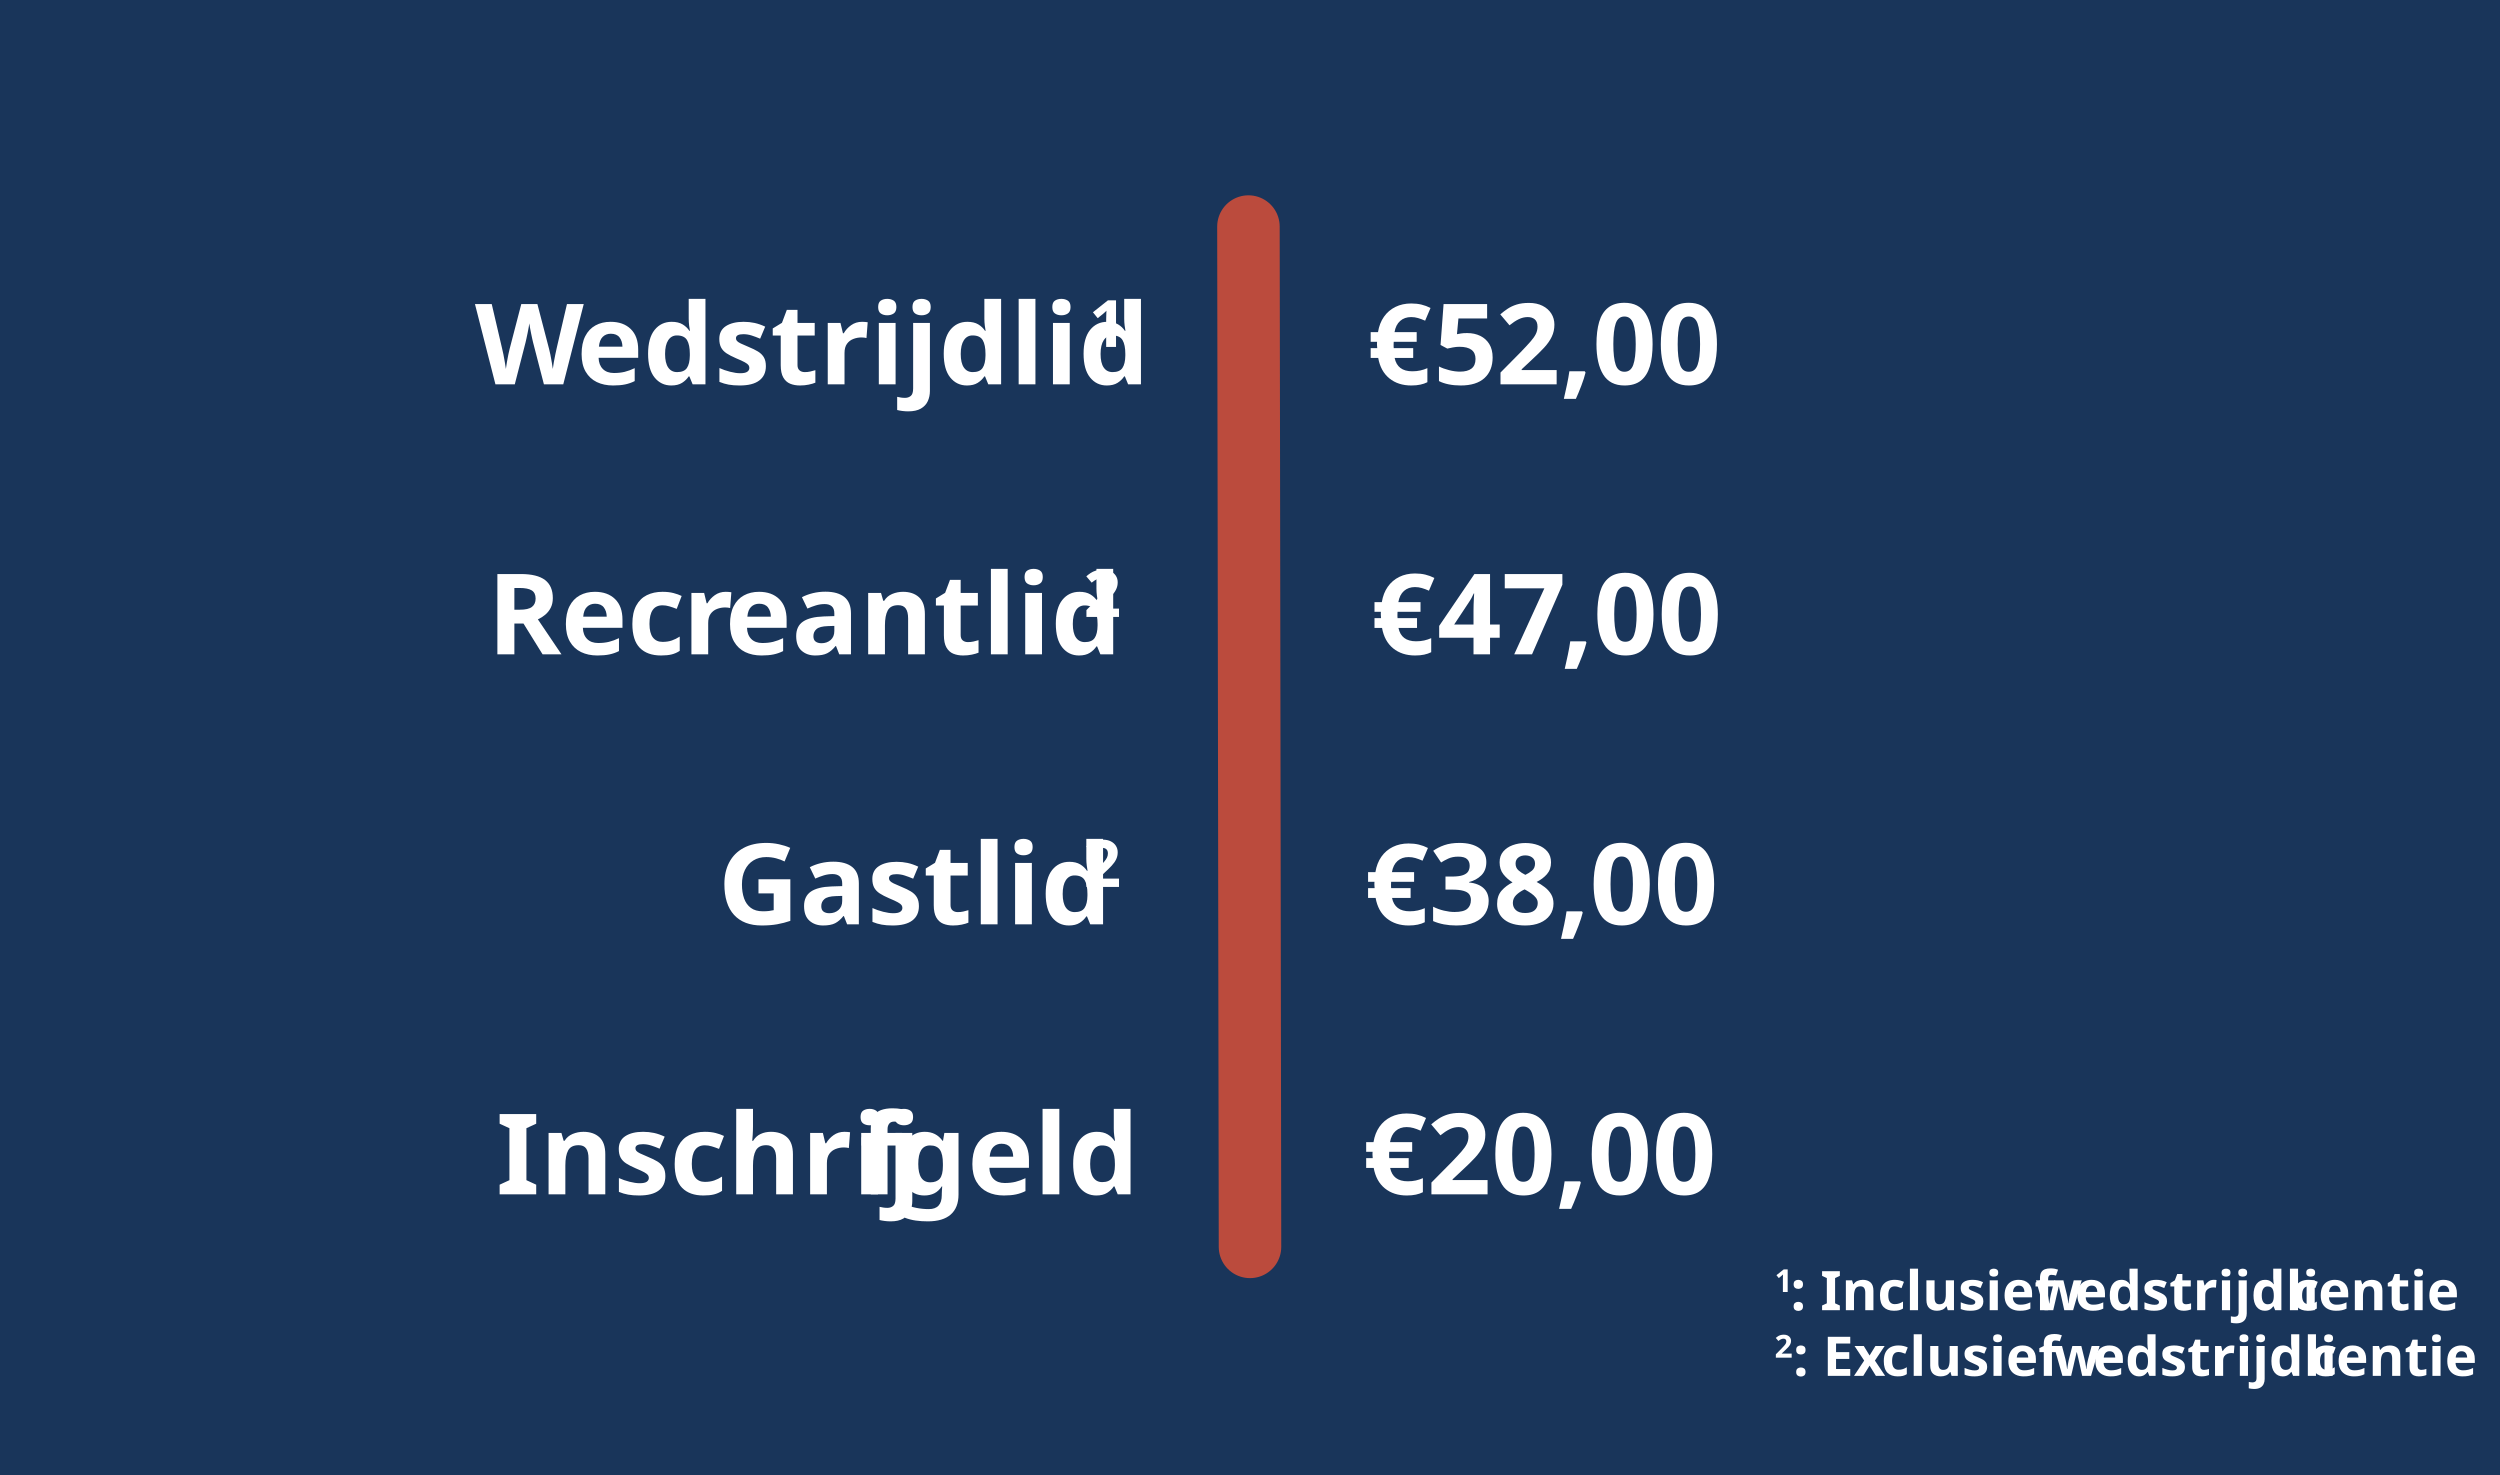
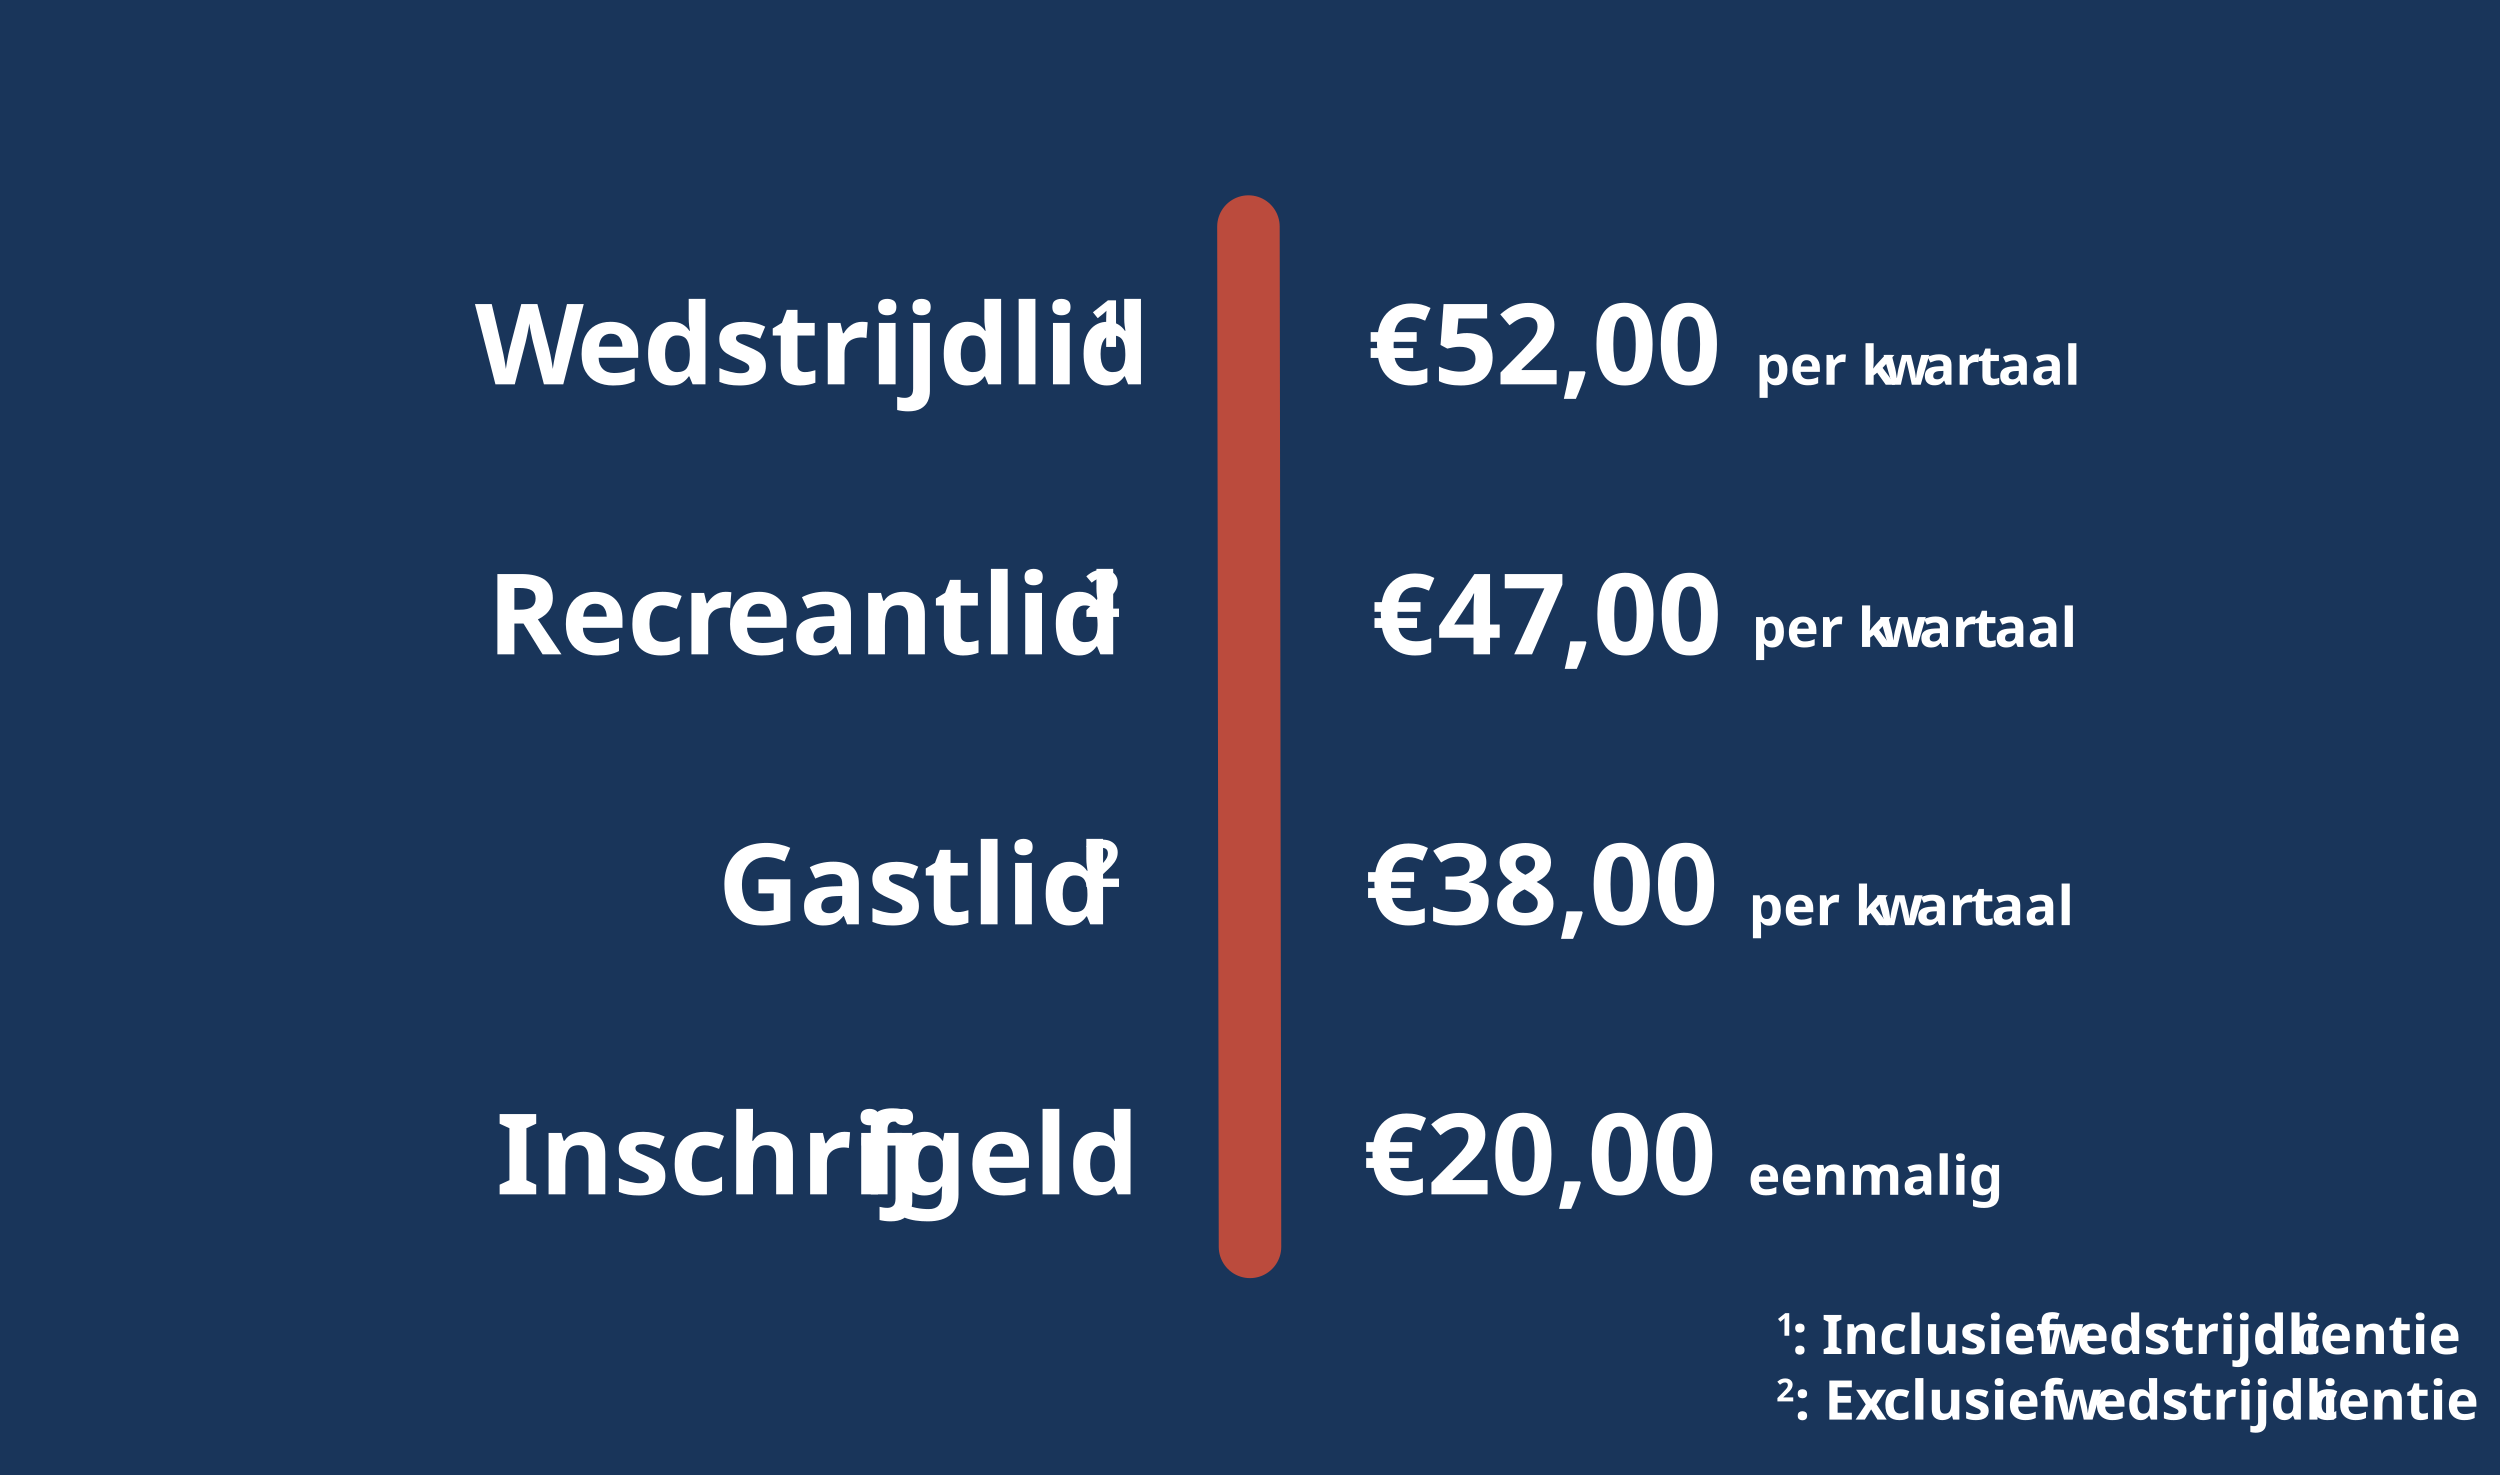
<svg xmlns="http://www.w3.org/2000/svg" viewBox="0 0 1600 944">
  <defs>
    <style>
      .cls-1, .cls-10, .cls-12, .cls-5, .cls-7 {
        fill: #fff;
      }

      .cls-2 {
        fill: #19355a;
      }

      .cls-3 {
        fill: none;
        stroke: #bb4b3d;
        stroke-linecap: round;
        stroke-miterlimit: 10;
        stroke-width: 40px;
      }

      .cls-4 {
        fill: #cb4b3d;
      }

      .cls-10, .cls-5, .cls-7 {
        font-size: 72px;
      }

      .cls-10, .cls-12, .cls-5, .cls-7 {
        font-family: Arboria-Bold, Arboria;
        font-weight: 700;
      }

      .cls-5 {
        letter-spacing: -0.04em;
      }

      .cls-6 {
        letter-spacing: 0em;
      }

      .cls-8 {
        letter-spacing: -0.02em;
      }

      .cls-9 {
        letter-spacing: 0em;
      }

      .cls-10 {
        letter-spacing: 0em;
      }

      .cls-11 {
        letter-spacing: -0.01em;
      }

      .cls-12 {
        font-size: 35px;
      }

      .cls-13 {
        letter-spacing: 0em;
      }

      .cls-14 {
        letter-spacing: -0.01em;
      }

      .cls-15 {
        letter-spacing: -0.02em;
      }

      .cls-16 {
        letter-spacing: -0.02em;
      }

      .cls-17 {
        letter-spacing: -0.02em;
      }

      .cls-18 {
        letter-spacing: -0.02em;
      }

      .cls-19 {
        letter-spacing: -0.04em;
      }

      .cls-20 {
        letter-spacing: -0.03em;
      }
+ 
+       .cls-21 {
+         letter-spacing: -0.02em;
+       }
+ 
+       .cls-22 {
+         letter-spacing: 0em;
+       }
+ 
+       .cls-23 {
+         letter-spacing: 0.02em;
+       }
+ 
+       .cls-24 {
+         letter-spacing: 0em;
+       }
    </style>
  </defs>
  <g id="Layer_2" data-name="Layer 2">
    <g>
      <rect class="cls-1" x="0.5" y="22.5" width="1599" height="899" />
      <path d="M1599,1V899H1V1H1599m1-1H0V900H1600V0Z" transform="translate(0 22)" />
    </g>
  </g>
  <g id="Layer_1" data-name="Layer 1">
    <rect class="cls-2" width="1600" height="944" />
    <g>
      <line class="cls-3" x1="799" y1="145" x2="800" y2="798" />
      <line class="cls-4" x1="799" y1="145" x2="800" y2="798" />
    </g>
    <text class="cls-5" transform="translate(303.97 245.99)">W<tspan class="cls-6" x="65.02" y="0">edstrijdlid</tspan>
    </text>
    <text class="cls-7" transform="translate(697.01 222.02) scale(0.58)">1</text>
    <text class="cls-7" transform="translate(311.84 418.79)">
      <tspan class="cls-8">R</tspan>
      <tspan x="47.09" y="0">ec</tspan>
      <tspan class="cls-9" x="125.06" y="0">r</tspan>
      <tspan x="152.14" y="0">eantlid</tspan>
    </text>
    <text class="cls-10" transform="translate(693.65 394.82) scale(0.58)">2</text>
    <text class="cls-7" transform="translate(459.44 591.59)">Gastlid</text>
    <text class="cls-10" transform="translate(693.65 567.62) scale(0.58)">2</text>
    <text class="cls-7" transform="translate(317.47 764.39)">Inschrij<tspan class="cls-11" x="232.48" y="0">f</tspan>
      <tspan x="256.03" y="0">geld</tspan>
    </text>
-     <text class="cls-12" transform="translate(1135.73 826.89) scale(0.58)">1</text>
-     <text class="cls-12" transform="translate(1145.93 838.54)">
+     <text class="cls-12" transform="translate(1136.73 854.89) scale(0.58)">1</text>
+     <text class="cls-12" transform="translate(1146.93 866.54)">
      <tspan class="cls-13">: Inclusief </tspan>
      <tspan class="cls-14" x="156.76" y="0">w</tspan>
      <tspan x="182.07" y="0">edstrijdli</tspan>
      <tspan class="cls-15" x="320.52" y="0">c</tspan>
      <tspan class="cls-13" x="337.75" y="0">entie</tspan>
    </text>
-     <text class="cls-12" transform="translate(1135.73 868.89) scale(0.58)">2</text>
-     <text class="cls-12" transform="translate(1147.56 880.54)">: E<tspan class="cls-16" x="38.85" y="0">x</tspan>
+     <text class="cls-12" transform="translate(1136.73 896.89) scale(0.58)">2</text>
+     <text class="cls-12" transform="translate(1148.56 908.54)">: E<tspan class="cls-16" x="38.85" y="0">x</tspan>
      <tspan x="56.49" y="0">clusief </tspan>
      <tspan class="cls-14" x="166.6" y="0">w</tspan>
      <tspan x="191.9" y="0">edstrijdli</tspan>
      <tspan class="cls-17" x="330.36" y="0">c</tspan>
      <tspan x="347.58" y="0">entie</tspan>
    </text>
    <text class="cls-7" transform="translate(874.93 245.99)">€<tspan class="cls-18" x="42.48" y="0">5</tspan>
      <tspan x="82.51" y="0">2,00</tspan>
      <tspan x="2.45" y="172.8">€</tspan>
      <tspan class="cls-19" x="44.93" y="172.8">4</tspan>
      <tspan class="cls-20" x="86.18" y="172.8">7</tspan>
      <tspan x="124.27" y="172.8">,00</tspan>
      <tspan x="-1.66" y="345.6">€38,00</tspan>
      <tspan x="-2.88" y="518.4">€20,00</tspan>
    </text>
+     <text class="cls-12" transform="translate(1123.38 246.25)">per k<tspan class="cls-21" x="81.76" y="0">w</tspan>
+       <tspan class="cls-22" x="107.06" y="0">a</tspan>
+       <tspan class="cls-23" x="128.06" y="0">r</tspan>
+       <tspan class="cls-24" x="142.06" y="0">t</tspan>
+       <tspan x="155.29" y="0">aal</tspan>
+     </text>
+     <text class="cls-12" transform="translate(1121.14 414.05)">per k<tspan class="cls-21" x="81.76" y="0">w</tspan>
+       <tspan class="cls-22" x="107.06" y="0">a</tspan>
+       <tspan class="cls-23" x="128.06" y="0">r</tspan>
+       <tspan class="cls-24" x="142.06" y="0">t</tspan>
+       <tspan x="155.29" y="0">aal</tspan>
+     </text>
+     <text class="cls-12" transform="translate(1119.14 592.07)">per k<tspan class="cls-21" x="81.76" y="0">w</tspan>
+       <tspan class="cls-22" x="107.06" y="0">a</tspan>
+       <tspan class="cls-23" x="128.06" y="0">r</tspan>
+       <tspan class="cls-24" x="142.06" y="0">t</tspan>
+       <tspan x="155.29" y="0">aal</tspan>
+     </text>
+     <text class="cls-12" transform="translate(1118.77 764.68)">eenmalig</text>
  </g>
</svg>
